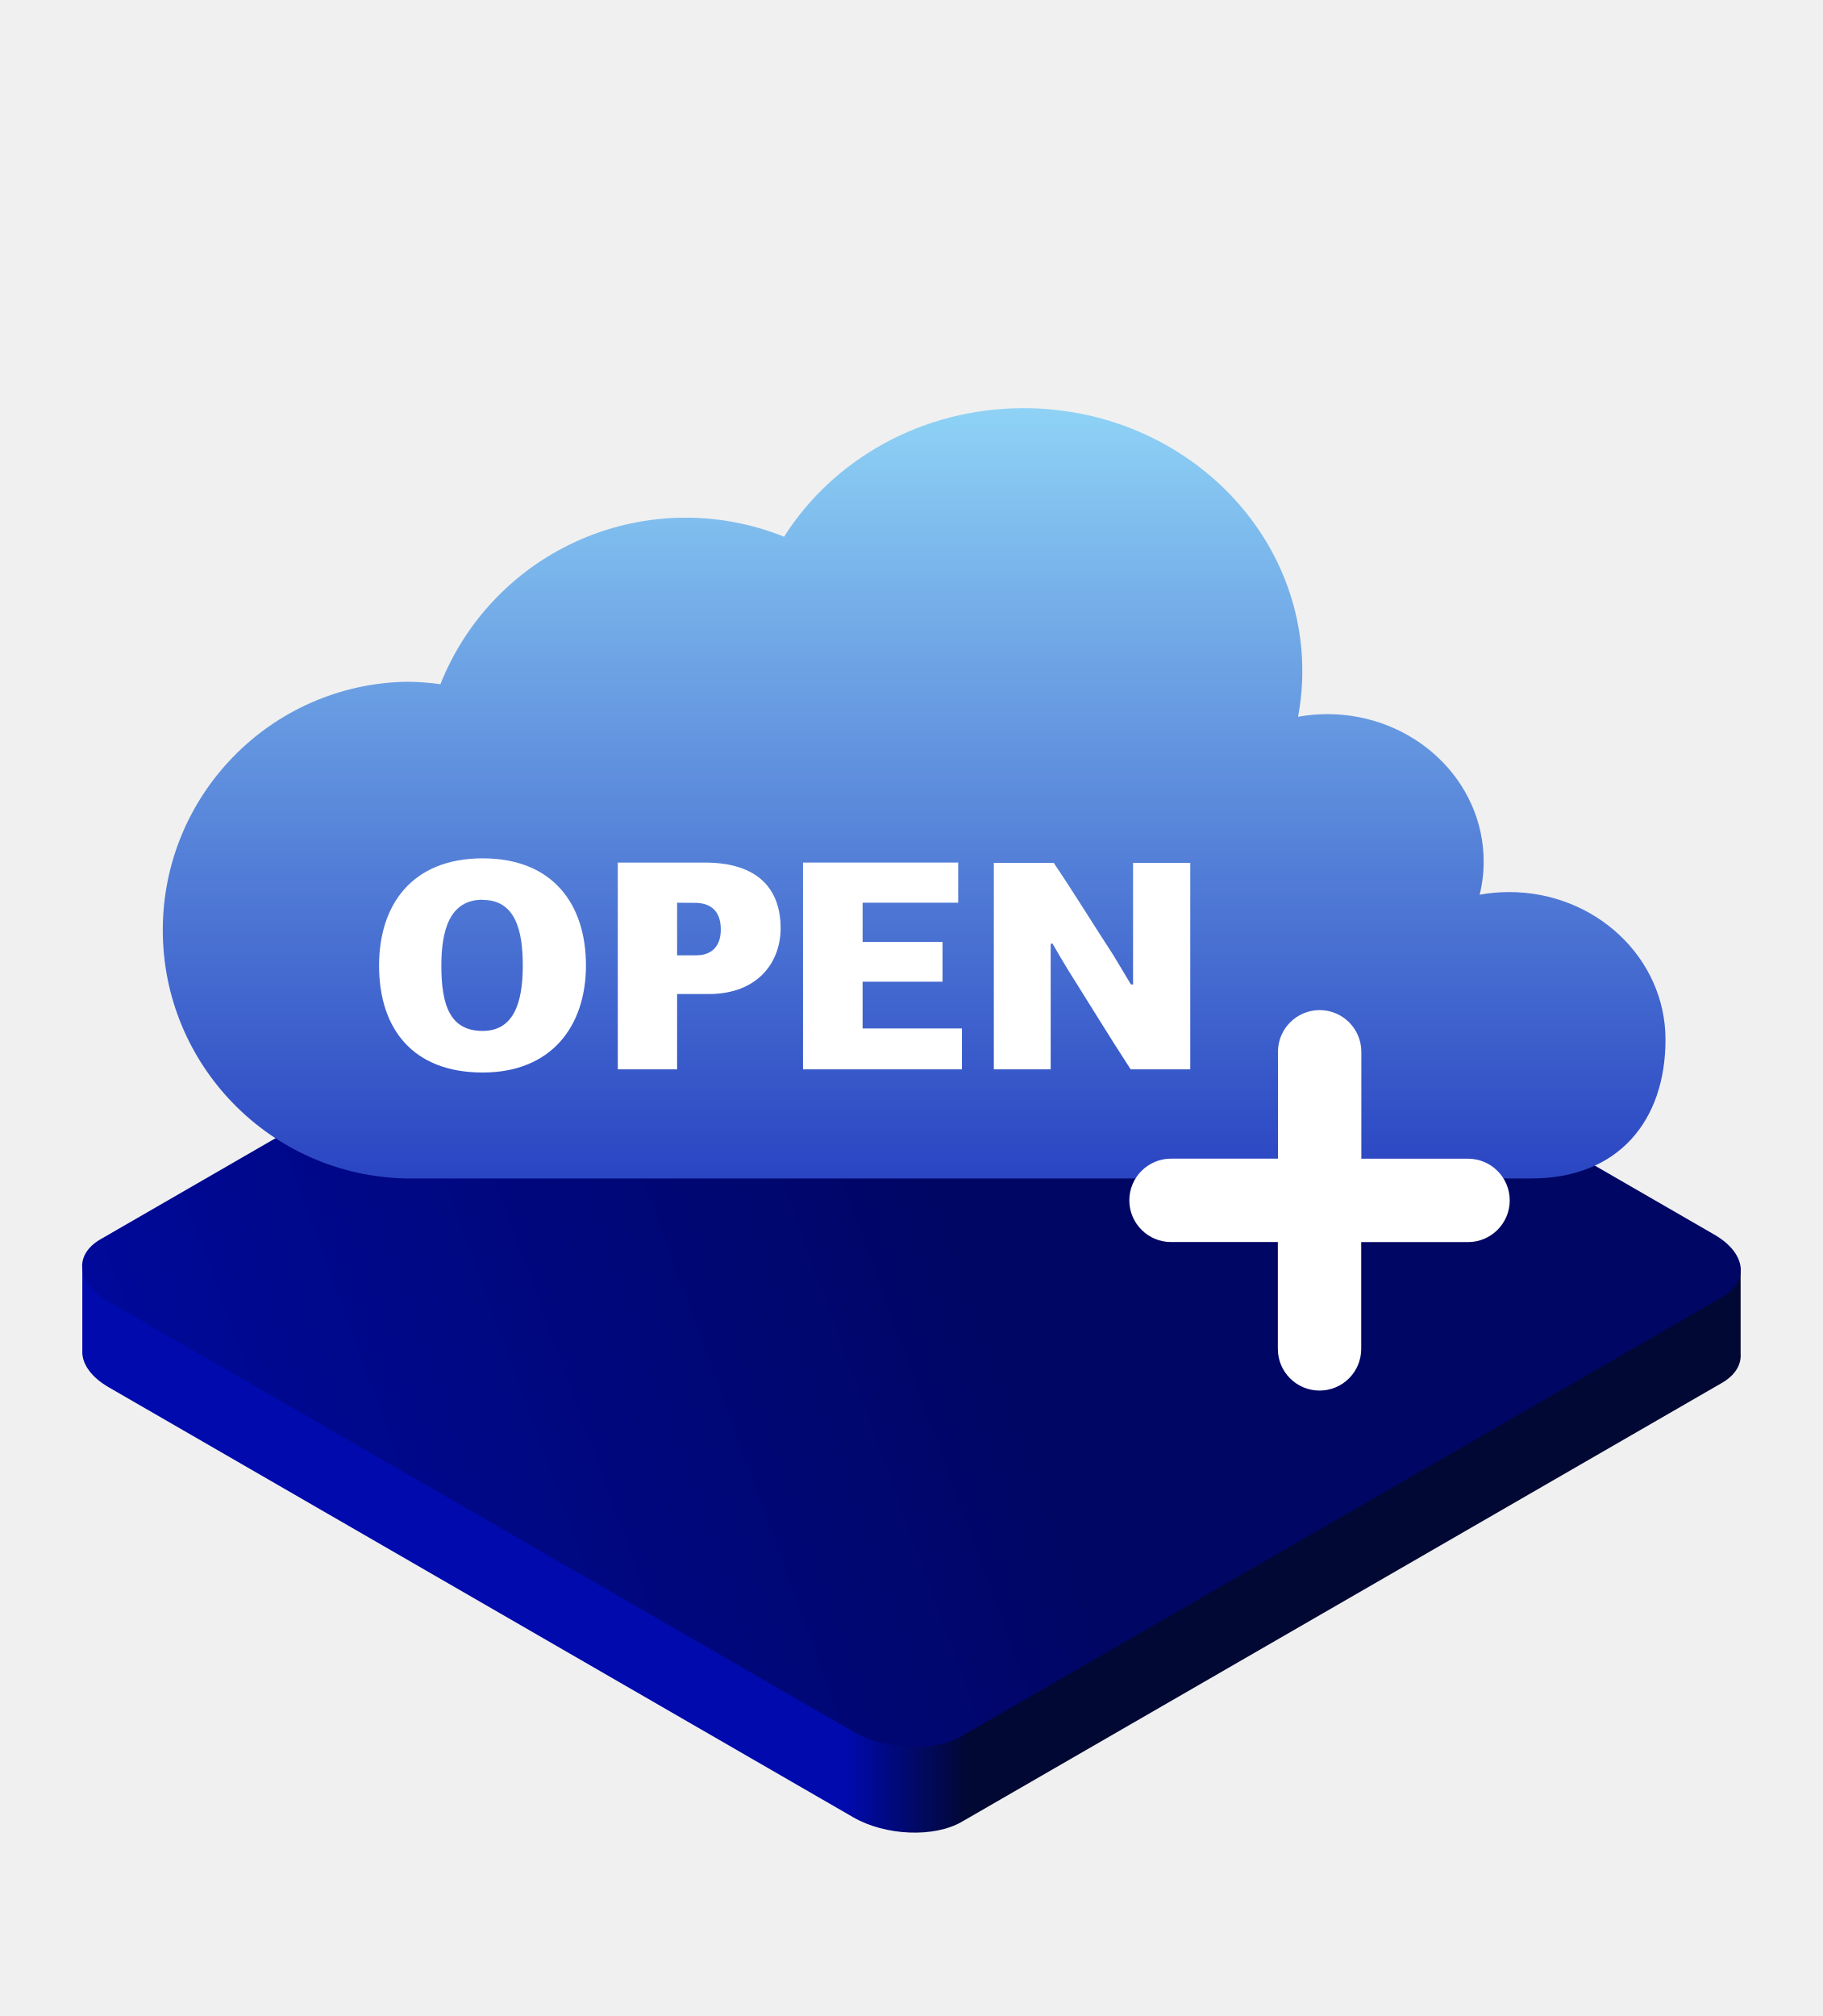
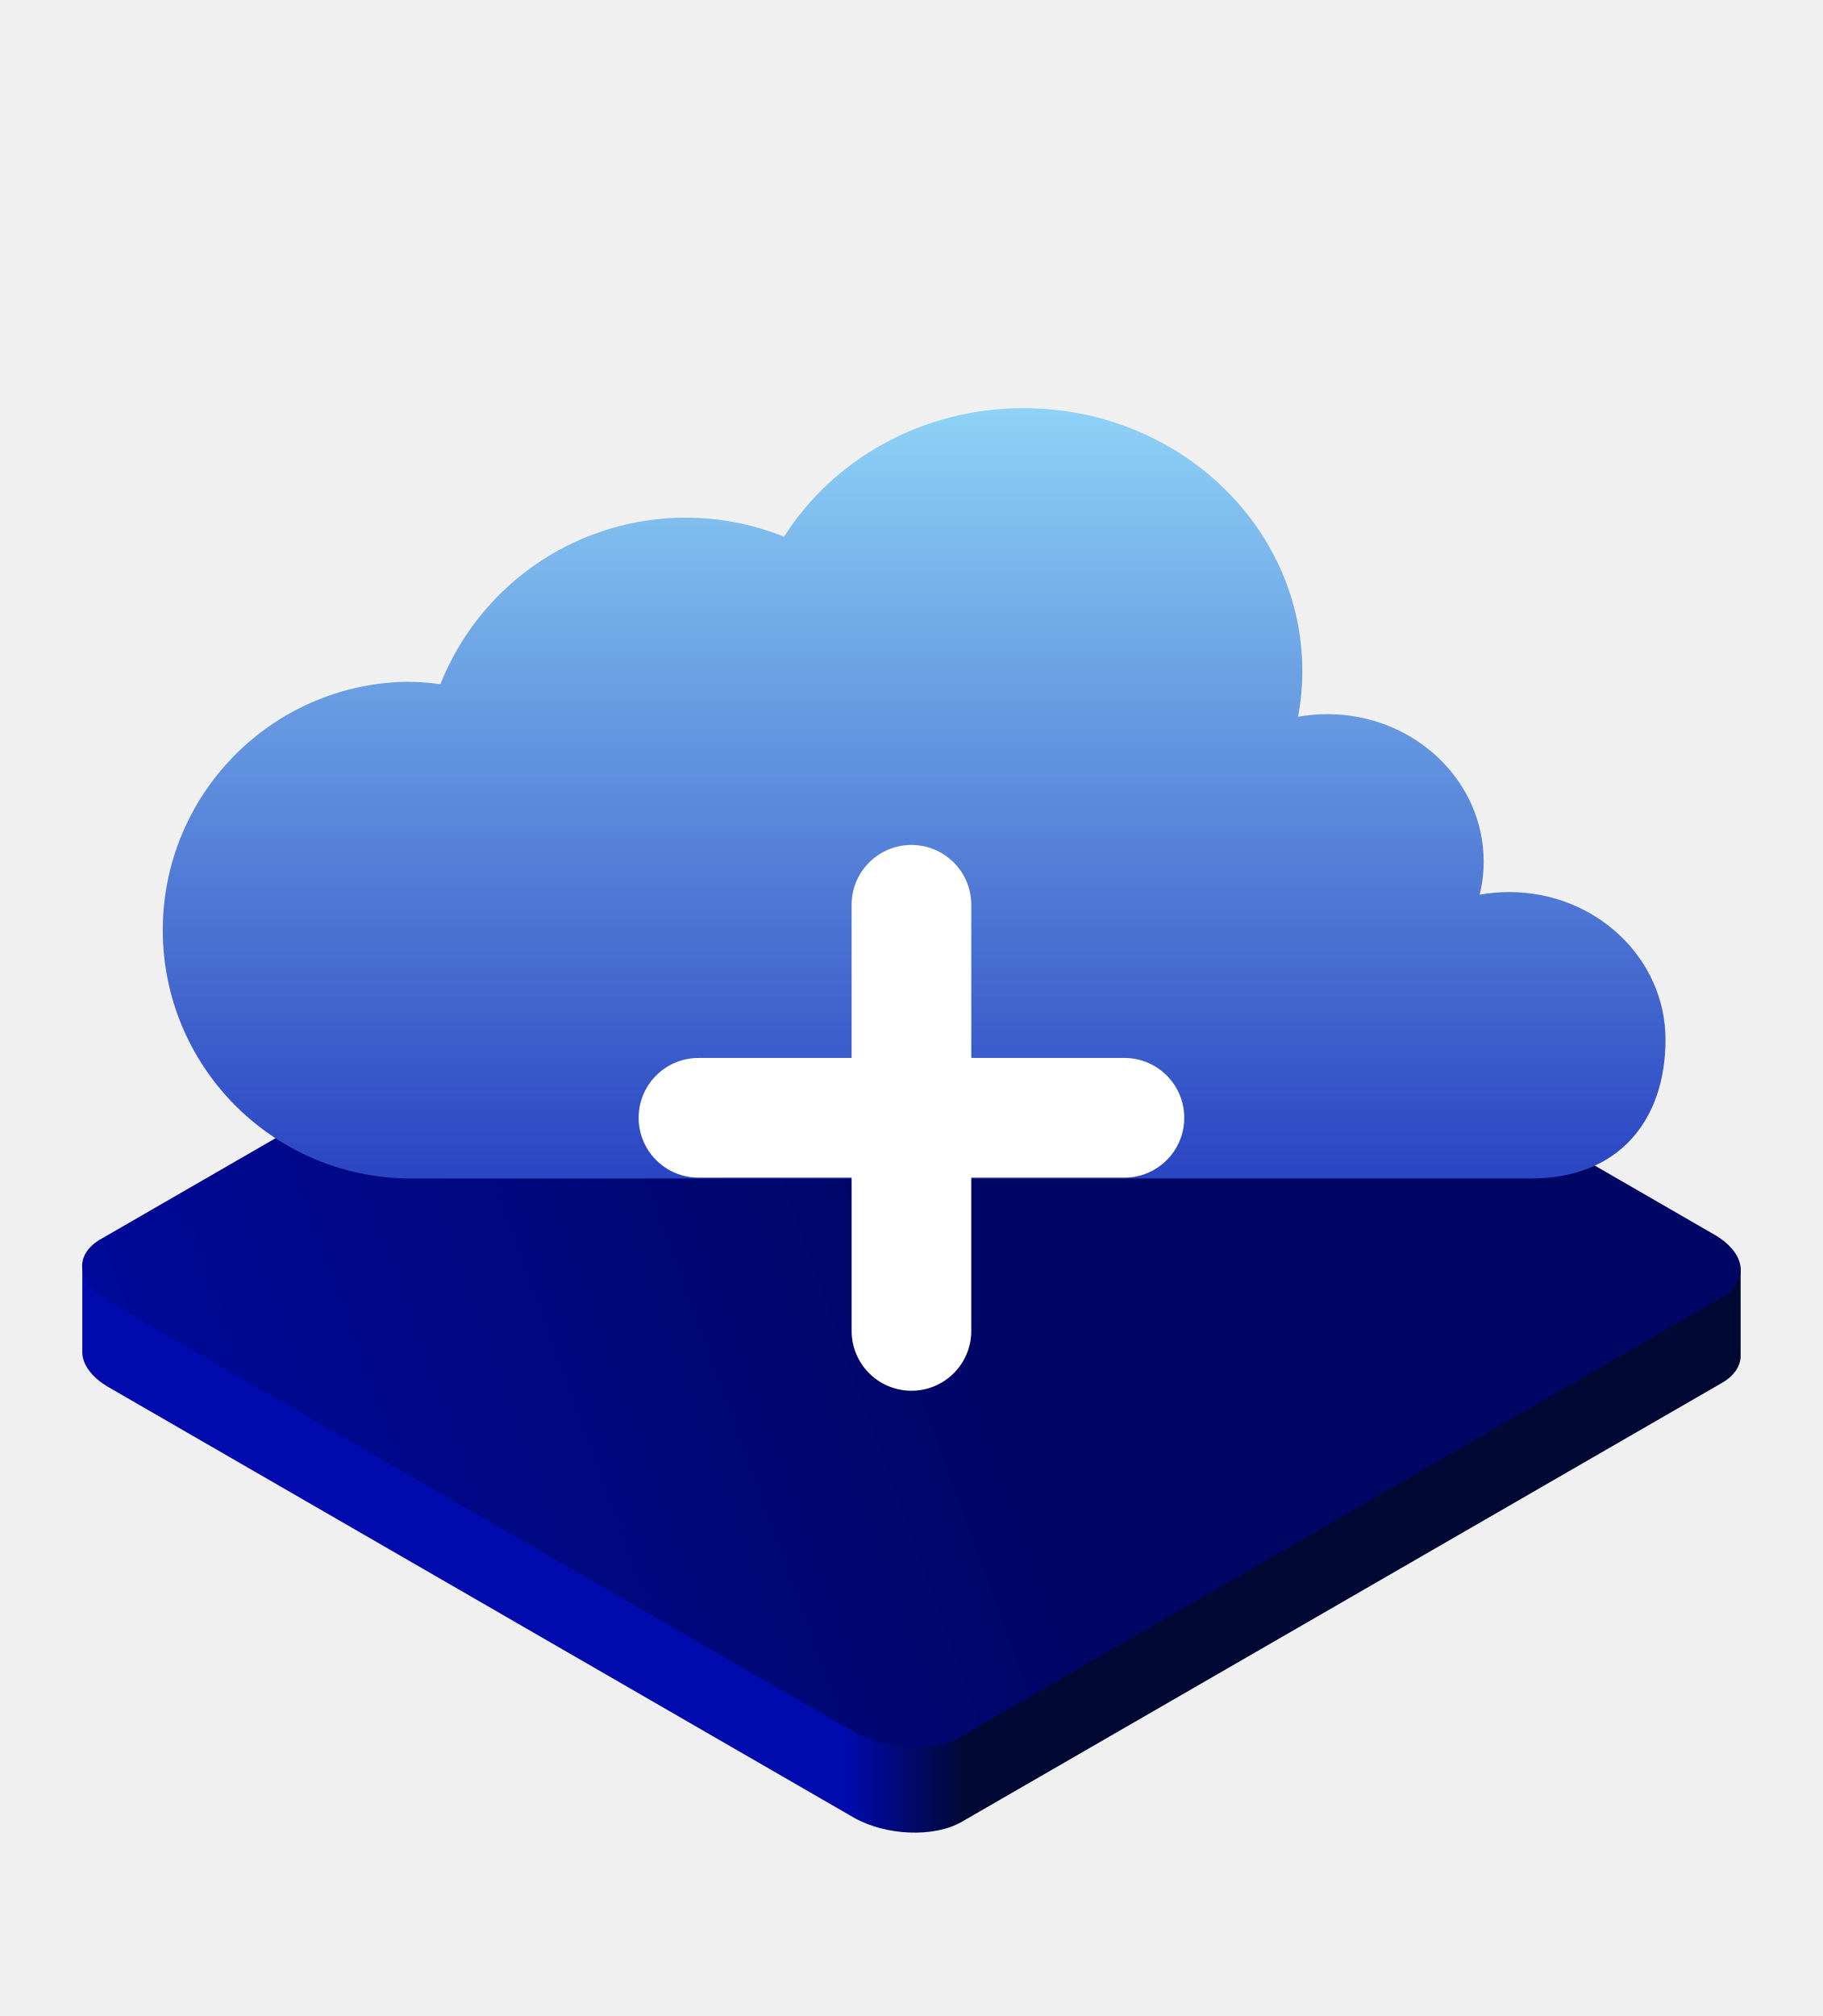
<svg xmlns="http://www.w3.org/2000/svg" viewBox="0 0 312 345">
  <defs>
    <linearGradient id="a" x1="71.02" y1="265.31" x2="365.93" y2="265.31" gradientUnits="userSpaceOnUse">
      <stop offset="0.25" stop-color="#000aad" />
      <stop offset="0.32" stop-color="#010833" />
    </linearGradient>
    <linearGradient id="b" x1="-24.1" y1="282.56" x2="164.11" y2="214.06" gradientUnits="userSpaceOnUse">
      <stop offset="0.03" stop-color="#000aad" />
      <stop offset="1" stop-color="#000664" />
    </linearGradient>
    <linearGradient id="c" x1="156" y1="45.73" x2="156" y2="263.25" gradientUnits="userSpaceOnUse">
      <stop offset="0" stop-color="#a1ecff" />
      <stop offset="0.97" stop-color="#000aad" />
    </linearGradient>
  </defs>
  <path d="M14.09,217v14.65c.14,2,1.66,4.1,4.51,5.75L146.05,311c5.5,3.17,13.81,3.51,18.56.77l130.12-75.12c2.28-1.32,3.32-3.12,3.19-5V217Z" fill="url(#a)" />
  <path d="M294.73,222,164.61,297.1c-4.75,2.75-13.06,2.41-18.56-.76L18.6,222.75c-5.49-3.17-6.09-8-1.33-10.71l130.12-75.12c4.75-2.75,13.06-2.41,18.56.76L293.4,211.27C298.89,214.44,299.49,219.24,294.73,222Z" fill="url(#b)" />
  <path d="M258.3,152.66a28.92,28.92,0,0,0-5.05.45,23.52,23.52,0,0,0,.69-5.66c0-13.94-12-25.24-26.77-25.24a28.66,28.66,0,0,0-5,.45,42.81,42.81,0,0,0,.73-7.81c0-24.85-21.35-45-47.7-45-17.42,0-32.65,8.81-41,22a45.16,45.16,0,0,0-58.82,25.24,43,43,0,0,0-5.93-.42,42.51,42.51,0,0,0,0,85H262.13c14.78,0,22.93-9.81,22.93-23.76S273.08,152.66,258.3,152.66Z" fill="url(#c)" />
-   <path d="M82.61,183.54c-12,0-17.73-7.53-17.73-18.3,0-10.35,5.59-18.35,17.73-18.35s17.68,8,17.68,18.3C100.29,175.7,94.3,183.54,82.61,183.54Zm0-29.57c-5.74,0-7.07,5.38-7.07,11.32,0,7,1.64,11.13,7.07,11.13,5.18,0,6.87-4.57,6.87-11.18C89.48,159.19,88.2,154,82.61,154Z" fill="#fff" />
-   <path d="M121.32,170.11h-5.43V183H105.74V147.61h14.87c9.32,0,13,4.72,13,11.23C133.62,164.58,129.78,170.11,121.32,170.11Zm-5.43-15.63v9h3.33c2.31,0,4.15-1.28,4.15-4.41,0-3.33-1.89-4.56-4.4-4.56Z" fill="#fff" />
-   <path d="M137.44,183V147.61H164v6.87H147.64v6.71h13.68V168H147.64v8h17v7Z" fill="#fff" />
-   <path d="M193.93,168.47V147.66h9.79V183h-10.2c-3.64-5.59-7.07-11.23-10.66-16.92-.92-1.53-1.85-3.07-2.72-4.61-.1,0-.2.05-.31.05V183H170.1V147.66h10.25c3.53,5.23,6.66,10.36,10.14,15.69l3.08,5.12Z" fill="#fff" />
-   <path d="M251.26,198.29H233V180a7.14,7.14,0,0,0-7.13-7.14h0a7.14,7.14,0,0,0-7.14,7.14v18.28H200.43a7.14,7.14,0,0,0-7.14,7.14h0a7.14,7.14,0,0,0,7.14,7.13h18.28v18.28a7.14,7.14,0,0,0,7.14,7.14h0a7.13,7.13,0,0,0,7.13-7.14V212.56h18.28a7.14,7.14,0,0,0,7.14-7.13h0A7.14,7.14,0,0,0,251.26,198.29Z" fill="#fff" />
+   <path d="M192.45,181.05H166.24V154.83A10.24,10.24,0,0,0,156,144.6h0a10.24,10.24,0,0,0-10.24,10.23v26.22H119.55a10.24,10.24,0,0,0-10.24,10.24h0a10.24,10.24,0,0,0,10.24,10.24h26.21v26.21A10.24,10.24,0,0,0,156,238h0a10.24,10.24,0,0,0,10.24-10.24V201.53h26.21a10.24,10.24,0,0,0,10.24-10.24h0A10.24,10.24,0,0,0,192.45,181.05Z" fill="#fff" />
</svg>
